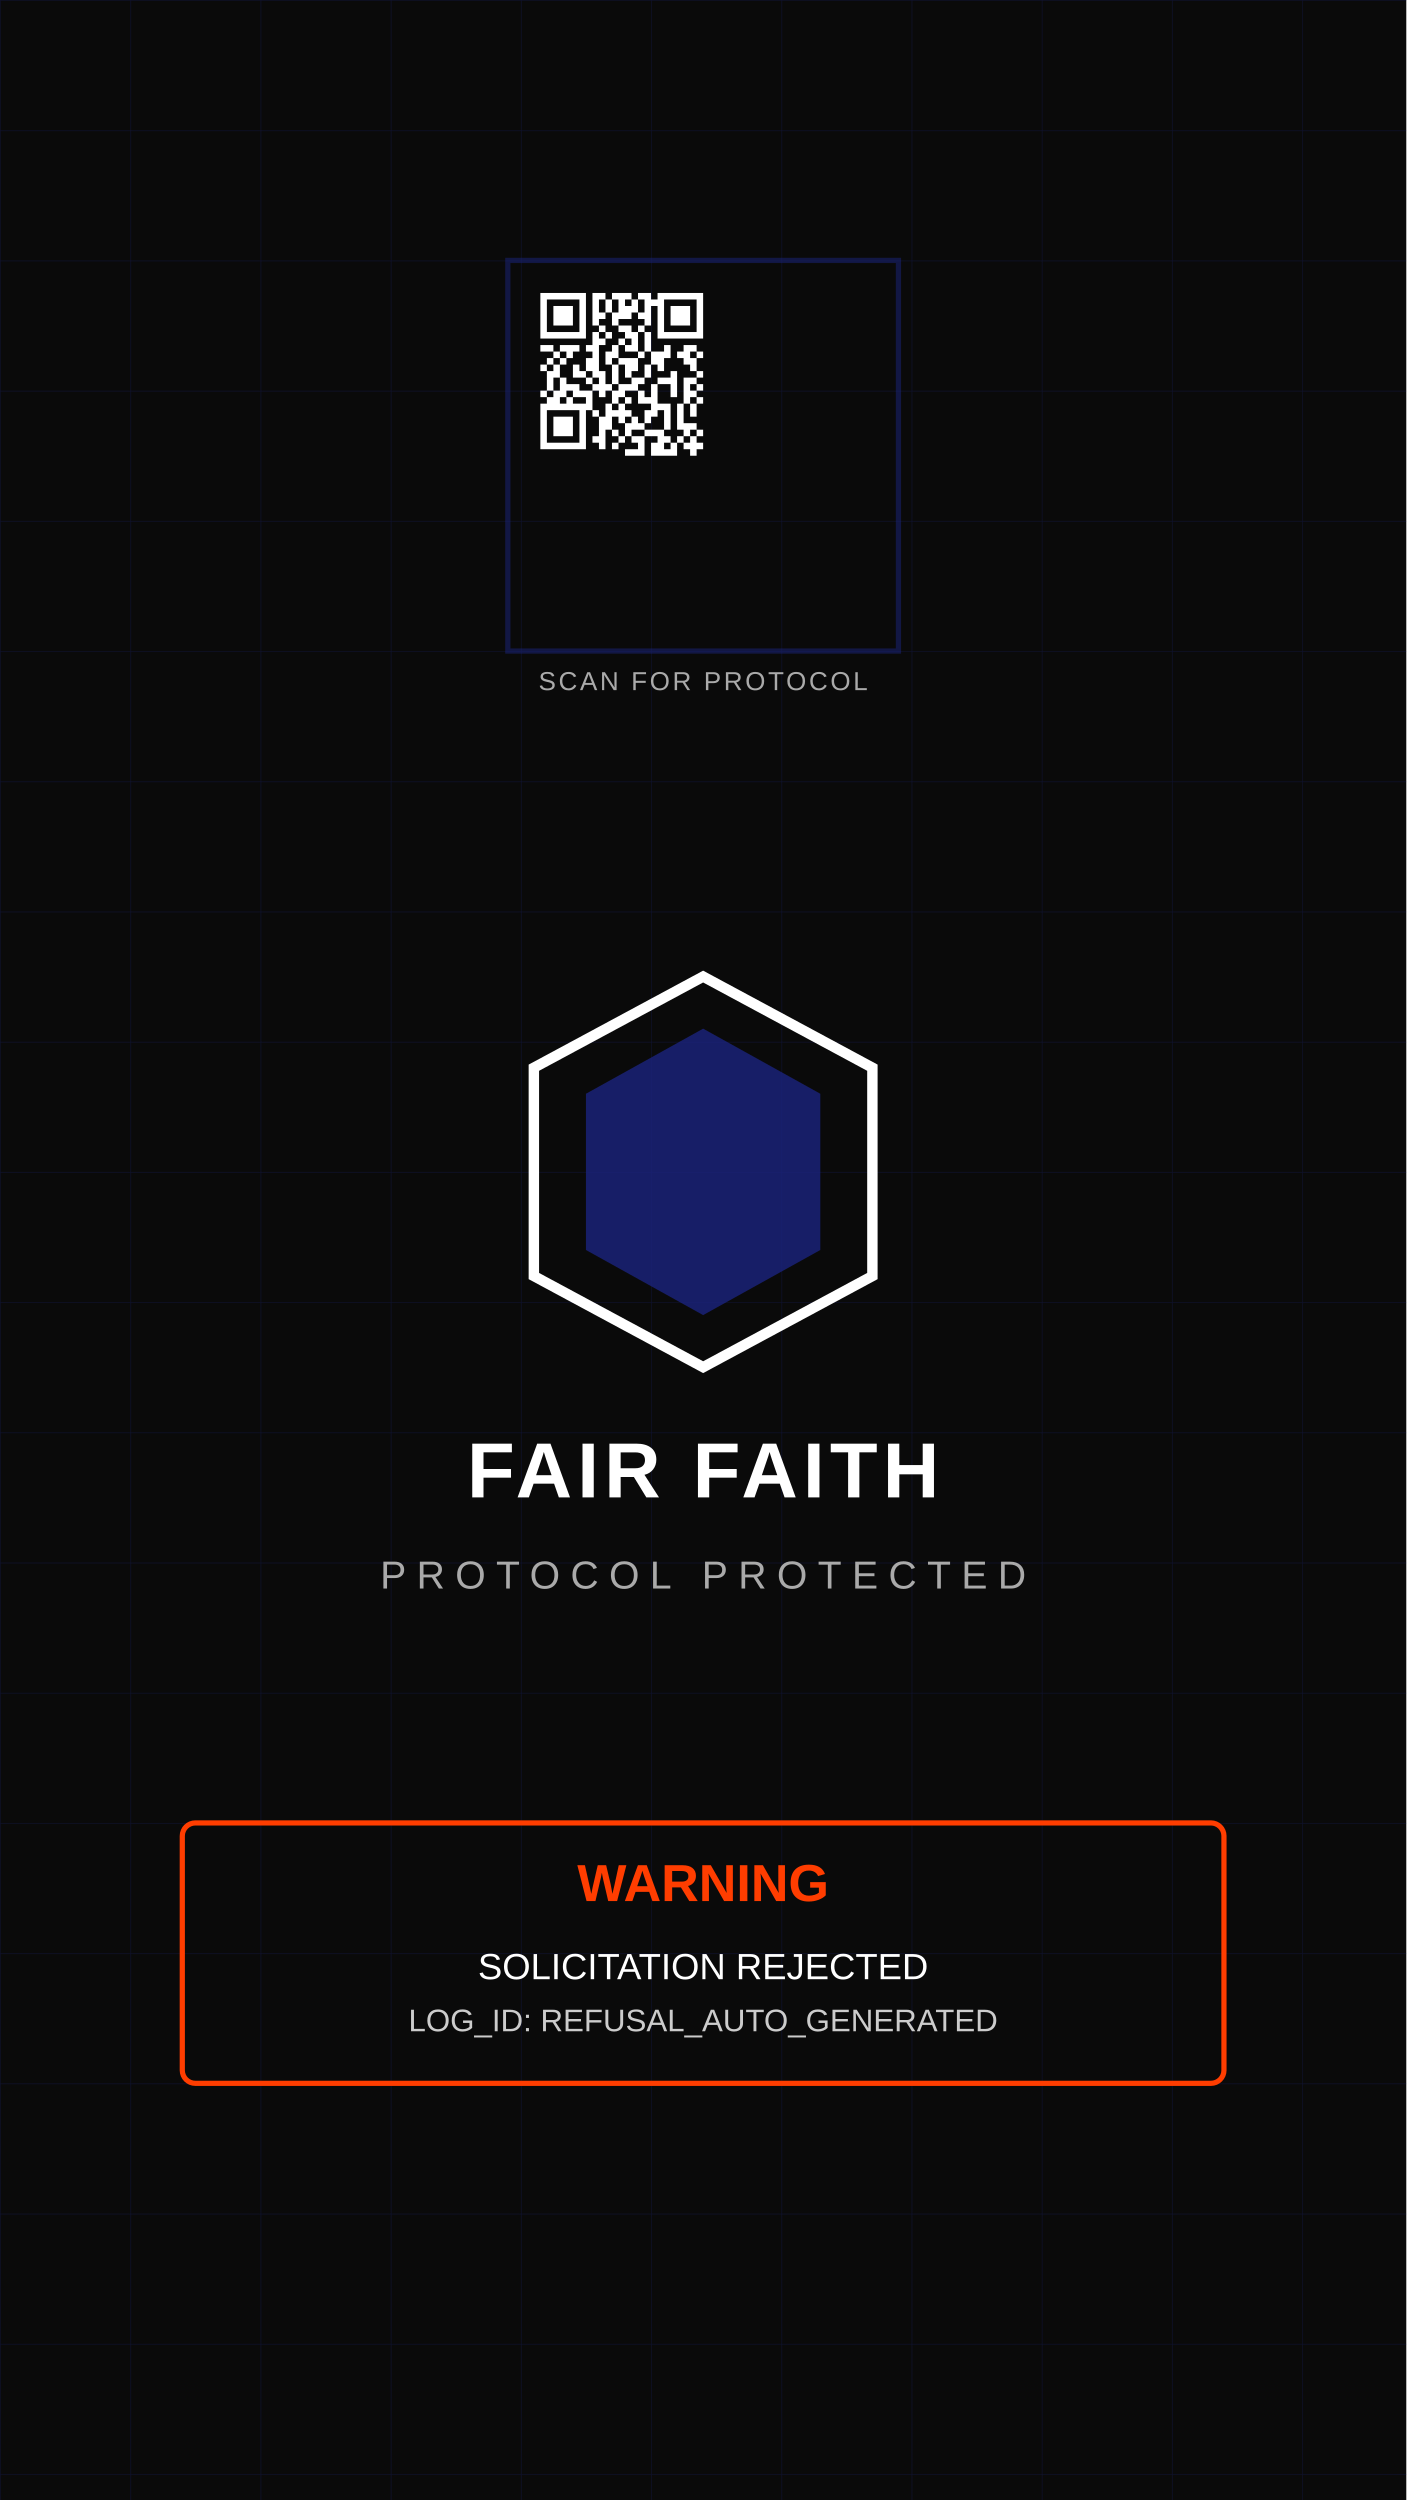
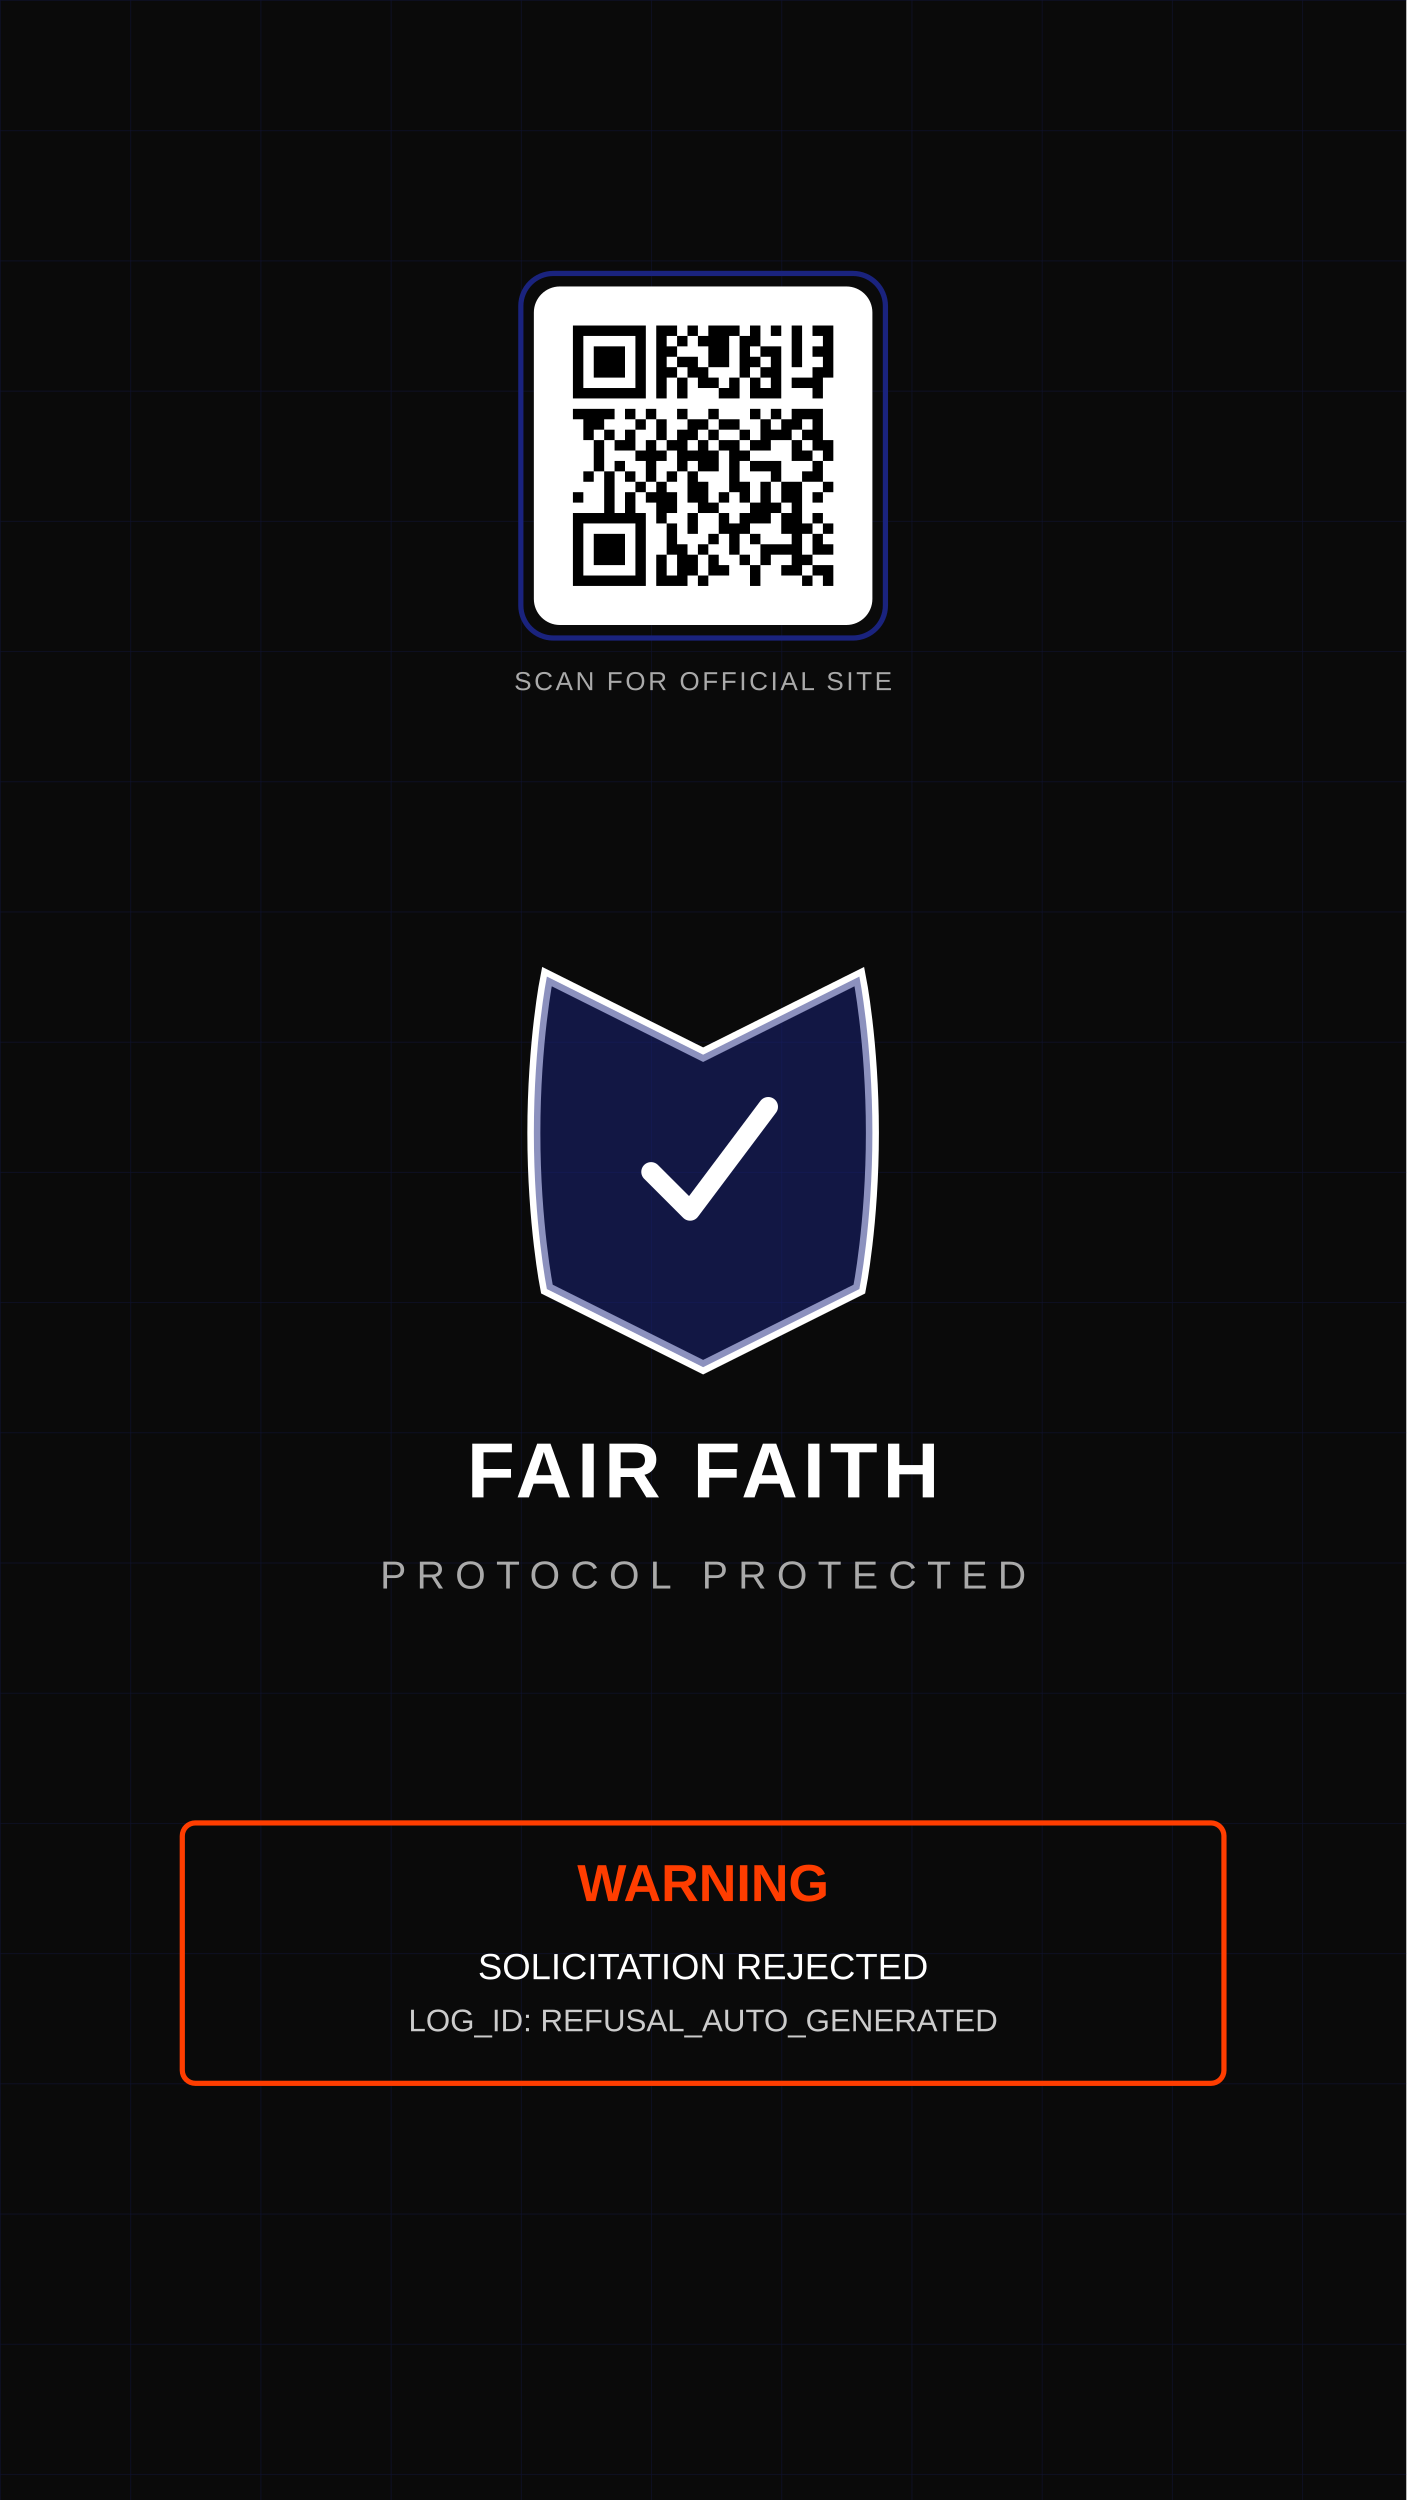
<svg xmlns="http://www.w3.org/2000/svg" viewBox="0 0 1080 1920" width="1080" height="1920">
  <rect width="100%" height="100%" fill="#0a0a0a" />
  <defs>
    <pattern id="grid" width="100" height="100" patternUnits="userSpaceOnUse">
      <path d="M 100 0 L 0 0 0 100" fill="none" stroke="#1a237e" stroke-width="1" />
    </pattern>
  </defs>
  <rect width="100%" height="100%" fill="url(#grid)" opacity="0.3" />
  <g transform="translate(540, 350)">
-     <rect x="-150" y="-150" width="300" height="300" fill="none" stroke="#1a237e" stroke-width="4" opacity="0.5" />
-     <g transform="translate(-125, -125) scale(5)">
-       <path fill="#ffffff" d="M0 0h7v1H0zM8 0h2v1H8zM11 0h3v1h-3zM15 0h2v1h-2zM18 0h7v1h-7zM0 1h1v1H0zM6 1h1v1H6zM8 1h1v1H8zM10 1h1v1h-1zM12 1h1v1h-1zM14 1h1v1h-1zM16 1h2v1h-2zM18 1h1v1h-1zM24 1h1v1h-1zM0 2h1v1H0zM2 2h3v1H2zM6 2h1v1H6zM8 2h1v1H8zM10 2h1v1h-1zM12 2h3v1h-3zM16 2h1v1h-1zM18 2h1v1h-1zM20 2h3v1h-3zM24 2h1v1h-1zM0 3h1v1H0zM2 3h3v1H2zM6 3h1v1H6zM8 3h2v1H8zM11 3h3v1h-3zM15 3h2v1h-2zM18 3h1v1h-1zM20 3h3v1h-3zM24 3h1v1h-1zM0 4h1v1H0zM2 4h3v1H2zM6 4h1v1H6zM8 4h1v1H8zM11 4h1v1h-1zM16 4h1v1h-1zM18 4h1v1h-1zM20 4h3v1h-3zM24 4h1v1h-1zM0 5h1v1H0zM6 5h1v1H6zM9 5h1v1H9zM12 5h2v1h-2zM15 5h1v1h-1zM18 5h1v1h-1zM24 5h1v1h-1zM0 6h7v1H0zM8 6h1v1H8zM10 6h1v1h-1zM13 6h2v1h-2zM16 6h1v1h-1zM18 6h7v1h-7zM8 7h2v1H8zM12 7h1v1h-1zM14 7h1v1h-1zM16 7h1v1h-1zM0 8h2v1H0zM3 8h3v1H3zM7 8h2v1H7zM11 8h1v1h-1zM13 8h2v1h-2zM16 8h1v1h-1zM19 8h1v1h-1zM22 8h2v1h-2zM2 9h1v1H2zM4 9h1v1H4zM8 9h1v1H8zM10 9h2v1h-2zM15 9h1v1h-1zM17 9h3v1h-3zM21 9h2v1h-2zM24 9h1v1h-1zM1 10h1v1H1zM3 10h1v1H3zM7 10h2v1H7zM10 10h1v1h-1zM12 10h3v1h-3zM17 10h2v1h-2zM22 10h2v1h-2zM0 11h1v1H0zM2 11h1v1H2zM5 11h1v1H5zM7 11h2v1H7zM11 11h1v1h-1zM13 11h2v1h-2zM16 11h1v1h-1zM18 11h1v1h-1zM23 11h1v1h-1zM1 12h2v1H1zM5 12h2v1H5zM8 12h2v1H8zM11 12h1v1h-1zM13 12h1v1h-1zM16 12h1v1h-1zM20 12h1v1h-1zM24 12h1v1h-1zM1 13h1v1H1zM3 13h1v1H3zM7 13h1v1H7zM9 13h1v1H9zM11 13h1v1h-1zM14 13h2v1h-2zM18 13h3v1h-3zM22 13h2v1h-2zM1 14h1v1H1zM3 14h3v1H3zM8 14h3v1H8zM12 14h3v1h-3zM17 14h1v1h-1zM20 14h1v1h-1zM22 14h1v1h-1zM24 14h1v1h-1zM0 15h1v1H0zM2 15h2v1H2zM5 15h3v1H5zM9 15h1v1H9zM11 15h2v1h-2zM15 15h1v1h-1zM17 15h1v1h-1zM20 15h1v1h-1zM22 15h2v1h-2zM1 16h2v1H1zM4 16h1v1H4zM7 16h1v1H7zM11 16h1v1h-1zM13 16h1v1h-1zM15 16h3v1h-3zM22 16h1v1h-1zM24 16h1v1h-1zM0 17h8v1H0zM10 17h1v1h-1zM12 17h1v1h-1zM17 17h3v1h-3zM21 17h1v1h-1zM23 17h1v1h-1zM0 18h1v1H0zM6 18h1v1H6zM8 18h1v1H8zM10 18h4v1h-4zM16 18h2v1h-2zM19 18h1v1h-1zM21 18h1v1h-1zM23 18h1v1h-1zM0 19h1v1H0zM2 19h3v1H2zM6 19h1v1H6zM9 19h2v1H9zM12 19h1v1h-1zM14 19h1v1h-1zM16 19h1v1h-1zM19 19h1v1h-1zM21 19h1v1h-1zM0 20h1v1H0zM2 20h3v1H2zM6 20h1v1H6zM9 20h2v1H9zM13 20h3v1h-3zM19 20h1v1h-1zM21 20h3v1h-3zM0 21h1v1H0zM2 21h3v1H2zM6 21h1v1H6zM9 21h1v1H9zM11 21h1v1h-1zM13 21h1v1h-1zM16 21h3v1h-3zM22 21h1v1h-1zM24 21h1v1h-1zM0 22h1v1H0zM6 22h1v1H6zM8 22h2v1H8zM12 22h1v1h-1zM14 22h2v1h-2zM18 22h2v1h-2zM21 22h1v1h-1zM23 22h1v1h-1zM0 23h7v1H0zM9 23h1v1H9zM11 23h1v1h-1zM15 23h1v1h-1zM17 23h2v1h-2zM20 23h1v1h-1zM22 23h3v1h-3zM13 24h3v1h-3zM17 24h4v1h-4zM23 24h1v1h-1z" />
+     <rect x="-130" y="-130" width="260" height="260" rx="20" fill="#ffffff" />
+     <rect x="-140" y="-140" width="280" height="280" rx="25" fill="none" stroke="#1a237e" stroke-width="4" />
+     <g transform="translate(-100, -100) scale(8)">
+       <path fill="#000000" d="M0 0h7v1H0zM8 0h2v1H8zM11 0h1v1h-1zM13 0h3v1h-3zM17 0h1v1h-1zM19 0h1v1h-1zM21 0h1v1h-1zM23 0h2v1h-2zM0 1h1v1H0zM6 1h1v1H6zM8 1h1v1H8zM10 1h1v1h-1zM12 1h3v1h-3zM16 1h2v1h-2zM21 1h1v1h-1zM24 1h1v1h-1zM0 2h1v1H0zM2 2h3v1H2zM6 2h1v1H6zM8 2h2v1H8zM13 2h2v1h-2zM16 2h1v1h-1zM18 2h2v1h-2zM21 2h1v1h-1zM23 2h2v1h-2zM0 3h1v1H0zM2 3h3v1H2zM6 3h1v1H6zM8 3h1v1H8zM10 3h2v1h-2zM13 3h2v1h-2zM16 3h2v1h-2zM19 3h1v1h-1zM21 3h1v1h-1zM24 3h1v1h-1zM0 4h1v1H0zM2 4h3v1H2zM6 4h1v1H6zM8 4h2v1H8zM11 4h2v1h-2zM16 4h1v1h-1zM18 4h2v1h-2zM23 4h2v1h-2zM0 5h1v1H0zM6 5h1v1H6zM8 5h1v1H8zM10 5h1v1h-1zM12 5h2v1h-2zM15 5h1v1h-1zM17 5h1v1h-1zM19 5h1v1h-1zM21 5h3v1h-3zM0 6h7v1H0zM8 6h1v1H8zM10 6h1v1h-1zM14 6h2v1h-2zM17 6h3v1h-3zM23 6h1v1h-1zM0 8h4v1H0zM5 8h1v1H5zM7 8h1v1H7zM10 8h1v1h-1zM13 8h1v1h-1zM17 8h1v1h-1zM19 8h1v1h-1zM21 8h3v1h-3zM1 9h2v1H1zM6 9h1v1H6zM8 9h1v1H8zM11 9h2v1h-2zM14 9h2v1h-2zM18 9h1v1h-1zM20 9h2v1h-2zM23 9h1v1h-1zM1 10h1v1H1zM3 10h1v1H3zM5 10h1v1H5zM8 10h1v1H8zM10 10h2v1h-2zM13 10h1v1h-1zM16 10h1v1h-1zM18 10h3v1h-3zM22 10h2v1h-2zM2 11h1v1H2zM4 11h2v1H4zM7 11h1v1H7zM9 11h2v1H9zM12 11h1v1h-1zM14 11h2v1h-2zM17 11h2v1h-2zM21 11h1v1h-1zM23 11h2v1h-2zM2 12h1v1H2zM6 12h3v1H6zM10 12h4v1h-4zM15 12h2v1h-2zM21 12h2v1h-2zM24 12h1v1h-1zM2 13h1v1H2zM4 13h1v1H4zM7 13h1v1H7zM10 13h1v1h-1zM12 13h2v1h-2zM15 13h1v1h-1zM17 13h3v1h-3zM23 13h1v1h-1zM1 14h1v1H1zM3 14h1v1H3zM5 14h1v1H5zM7 14h1v1H7zM9 14h1v1H9zM11 14h1v1h-1zM15 14h1v1h-1zM19 14h1v1h-1zM22 14h2v1h-2zM3 15h1v1H3zM6 15h1v1H6zM8 15h1v1H8zM11 15h2v1h-2zM15 15h2v1h-2zM18 15h1v1h-1zM20 15h2v1h-2zM24 15h1v1h-1zM0 16h1v1H0zM3 16h1v1H3zM5 16h1v1H5zM7 16h3v1H7zM11 16h2v1h-2zM14 16h1v1h-1zM16 16h1v1h-1zM18 16h1v1h-1zM20 16h2v1h-2zM23 16h1v1h-1zM3 17h1v1H3zM5 17h1v1H5zM8 17h2v1H8zM12 17h2v1h-2zM17 17h3v1h-3zM21 17h1v1h-1zM0 18h7v1H0zM8 18h1v1H8zM11 18h1v1h-1zM14 18h1v1h-1zM16 18h3v1h-3zM20 18h2v1h-2zM23 18h1v1h-1zM0 19h1v1H0zM6 19h1v1H6zM9 19h1v1H9zM11 19h1v1h-1zM14 19h3v1h-3zM20 19h3v1h-3zM24 19h1v1h-1zM0 20h1v1H0zM2 20h3v1H2zM6 20h1v1H6zM9 20h1v1H9zM13 20h1v1h-1zM15 20h1v1h-1zM17 20h1v1h-1zM21 20h1v1h-1zM23 20h1v1h-1zM0 21h1v1H0zM2 21h3v1H2zM6 21h1v1H6zM9 21h2v1H9zM12 21h1v1h-1zM15 21h1v1h-1zM18 21h4v1h-4zM23 21h2v1h-2zM0 22h1v1H0zM2 22h3v1H2zM6 22h1v1H6zM8 22h1v1H8zM10 22h2v1h-2zM13 22h1v1h-1zM16 22h1v1h-1zM18 22h1v1h-1zM21 22h2v1h-2zM0 23h1v1H0zM6 23h1v1H6zM8 23h1v1H8zM10 23h2v1h-2zM13 23h2v1h-2zM17 23h1v1h-1zM20 23h2v1h-2zM23 23h2v1h-2zM0 24h7v1H0zM8 24h3v1H8zM12 24h1v1h-1zM17 24h1v1h-1zM22 24h1v1h-1zM24 24h1v1h-1z" />
    </g>
-     <text x="0" y="180" text-anchor="middle" font-family="Arial, sans-serif" font-size="20" fill="#aaaaaa" letter-spacing="2">SCAN FOR PROTOCOL</text>
+     <text x="0" y="180" text-anchor="middle" font-family="Arial, sans-serif" font-size="20" fill="#aaaaaa" letter-spacing="2">SCAN FOR OFFICIAL SITE</text>
  </g>
  <g transform="translate(540, 900)">
-     <path d="M0 -150 L130 -80 V80 L0 150 L-130 80 V-80 Z" fill="none" stroke="#ffffff" stroke-width="8" />
-     <path d="M0 -110 L90 -60 V60 L0 110 L-90 60 V-60 Z" fill="#1a237e" opacity="0.8" />
+     <path d="M10,0 C10,0 0,50 0,120 C0,190 10,240 10,240 L130,300 L250,240 C250,240 260,190 260,120 C260,50 250,0 250,0 L130,60 L10,0 Z" fill="none" stroke="#ffffff" stroke-width="10" transform="translate(-130, -150)" />
+     <path d="M10,0 C10,0 0,50 0,120 C0,190 10,240 10,240 L130,300 L250,240 C250,240 260,190 260,120 C260,50 250,0 250,0 L130,60 L10,0 Z" fill="#1a237e" opacity="0.5" transform="translate(-130, -150)" />
+     <path d="M90,130 L120,160 L180,80" fill="none" stroke="#ffffff" stroke-width="15" stroke-linecap="round" stroke-linejoin="round" transform="translate(-130, -130)" />
    <text x="0" y="250" text-anchor="middle" font-family="Arial, sans-serif" font-weight="bold" font-size="60" fill="#ffffff" letter-spacing="4">FAIR FAITH</text>
    <text x="0" y="320" text-anchor="middle" font-family="Arial, sans-serif" font-size="30" fill="#aaaaaa" letter-spacing="8">PROTOCOL PROTECTED</text>
    <g transform="translate(0, 500)">
      <rect x="-400" y="0" width="800" height="200" rx="10" fill="none" stroke="#ff3d00" stroke-width="4" />
      <text x="0" y="60" text-anchor="middle" font-family="Arial, sans-serif" font-weight="bold" font-size="40" fill="#ff3d00">WARNING</text>
      <text x="0" y="120" text-anchor="middle" font-family="Arial, sans-serif" font-size="28" fill="#ffffff">SOLICITATION REJECTED</text>
      <text x="0" y="160" text-anchor="middle" font-family="Arial, sans-serif" font-size="24" fill="#cccccc">LOG_ID: REFUSAL_AUTO_GENERATED</text>
    </g>
  </g>
</svg>
